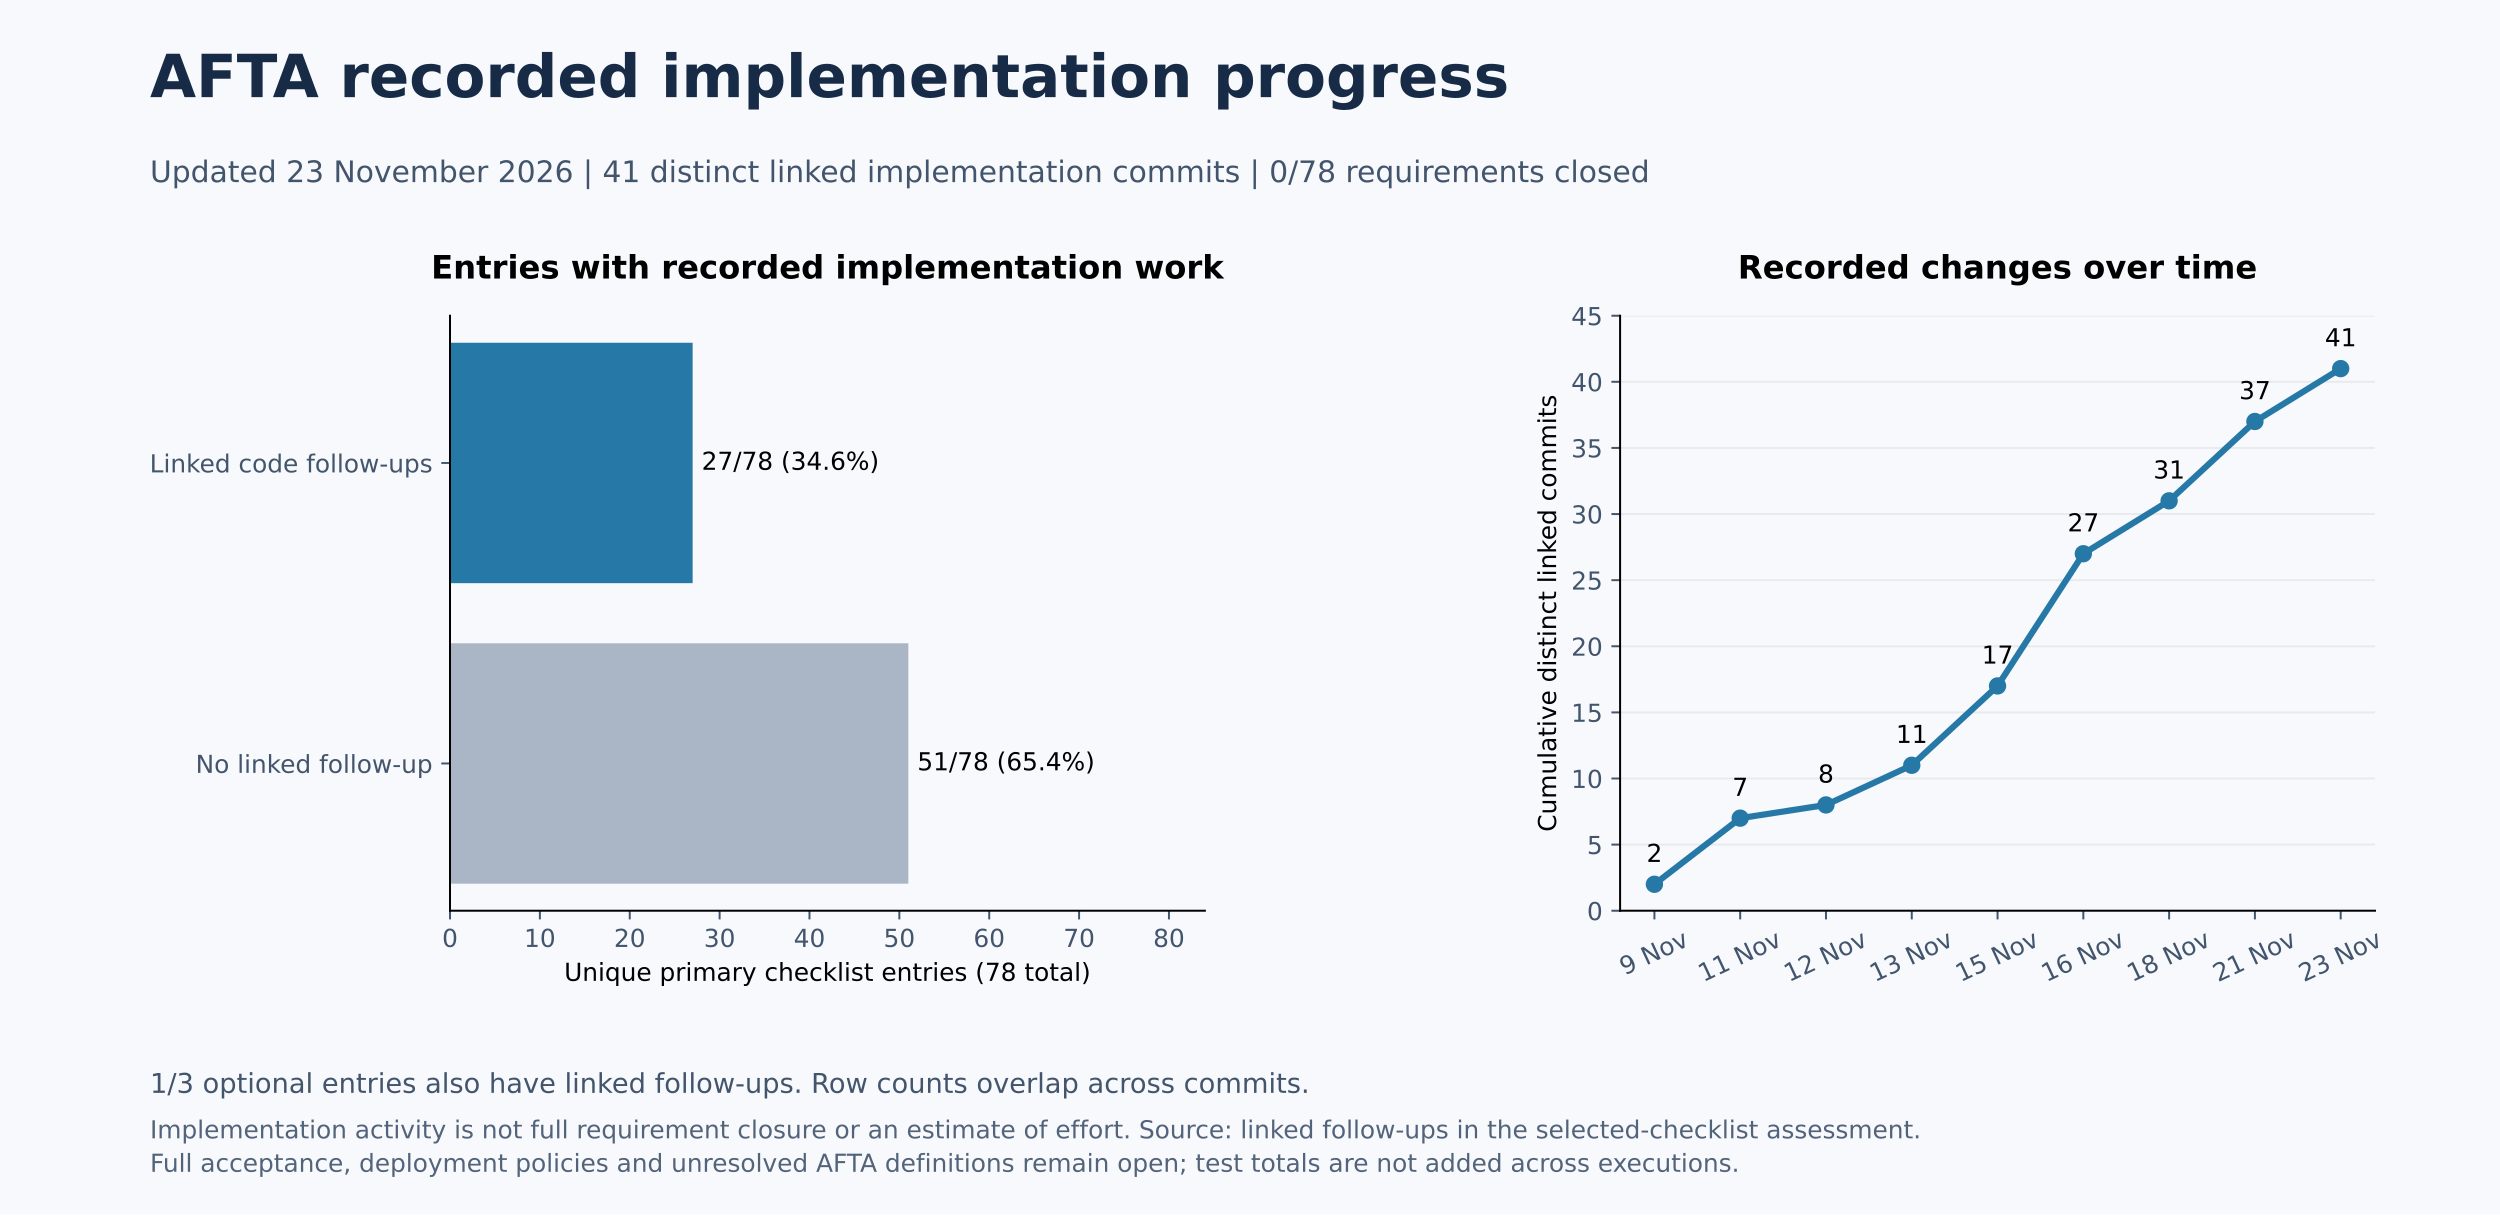
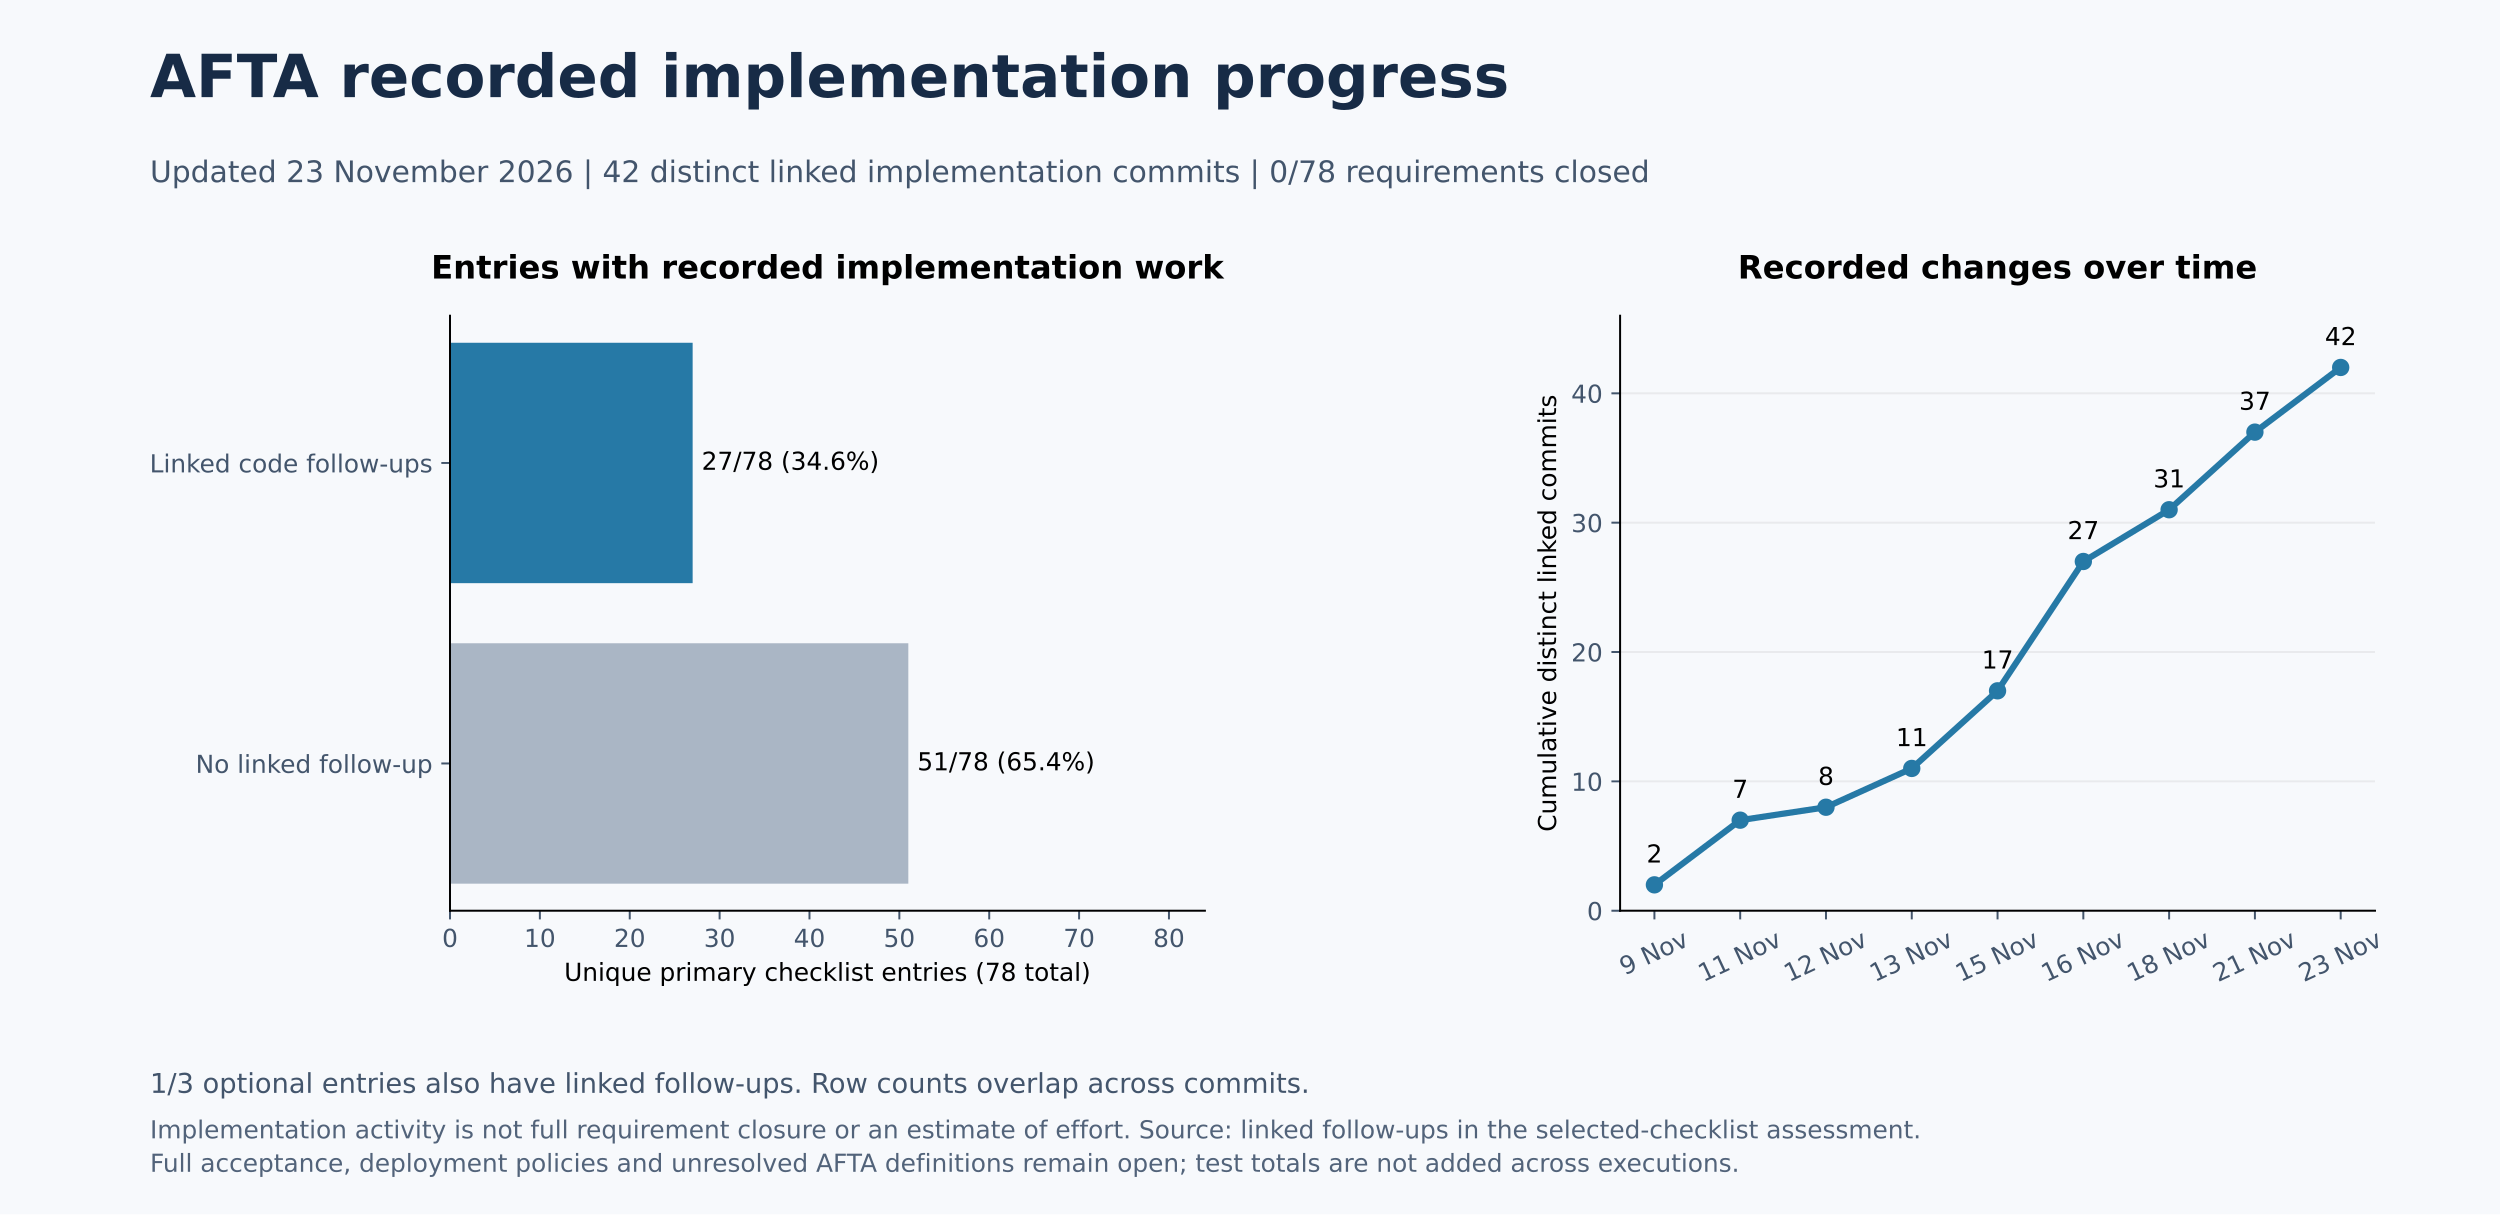
<svg xmlns="http://www.w3.org/2000/svg" xmlns:xlink="http://www.w3.org/1999/xlink" width="1008pt" height="489.6pt" viewBox="0 0 1008 489.6" version="1.1">
  <defs>
    <style type="text/css">*{stroke-linejoin: round; stroke-linecap: butt}</style>
  </defs>
  <g id="figure_1">
    <g id="patch_1">
      <path d="M 0 489.6 L 1008 489.6 L 1008 0 L 0 0 z " style="fill: #f7f9fc" />
    </g>
    <g id="axes_1">
      <g id="patch_2">
        <path d="M 181.44 367.2 L 485.816 367.2 L 485.816 127.296 L 181.44 127.296 z " style="fill: #f7f9fc" />
      </g>
      <g id="patch_3">
-         <path d="M 181.44 138.201 L 279.275 138.201 L 279.275 235.132 L 181.44 235.132 z " clip-path="url(#p65fdbb93b1)" style="fill: #2679a6" />
+         <path d="M 181.44 138.201 L 279.275 138.201 L 279.275 235.132 L 181.44 235.132 z " clip-path="url(#p24eb7e56e4)" style="fill: #2679a6" />
      </g>
      <g id="patch_4">
-         <path d="M 181.44 259.364 L 366.24 259.364 L 366.24 356.295 L 181.44 356.295 z " clip-path="url(#p65fdbb93b1)" style="fill: #aab6c5" />
+         <path d="M 181.44 259.364 L 366.24 259.364 L 366.24 356.295 L 181.44 356.295 z " clip-path="url(#p24eb7e56e4)" style="fill: #aab6c5" />
      </g>
      <g id="matplotlib.axis_1">
        <g id="xtick_1">
          <g id="line2d_1">
            <defs>
-               <path id="m35405074b1" d="M 0 0 L 0 3.5 " style="stroke: #43556c; stroke-width: 0.8" />
+               <path id="mef30258f08" d="M 0 0 L 0 3.5 " style="stroke: #43556c; stroke-width: 0.8" />
            </defs>
            <g>
-               <use xlink:href="#m35405074b1" x="181.44" y="367.2" style="fill: #43556c; stroke: #43556c; stroke-width: 0.8" />
+               <use xlink:href="#mef30258f08" x="181.44" y="367.2" style="fill: #43556c; stroke: #43556c; stroke-width: 0.8" />
            </g>
          </g>
          <g id="text_1">
            <text style="font-size: 10px; font-family: 'DejaVu Sans'; text-anchor: middle; fill: #43556c" x="181.44" y="381.798" transform="rotate(-0 181.44 381.7984)">0</text>
          </g>
        </g>
        <g id="xtick_2">
          <g id="line2d_2">
            <g>
-               <use xlink:href="#m35405074b1" x="217.675" y="367.2" style="fill: #43556c; stroke: #43556c; stroke-width: 0.8" />
+               <use xlink:href="#mef30258f08" x="217.675" y="367.2" style="fill: #43556c; stroke: #43556c; stroke-width: 0.8" />
            </g>
          </g>
          <g id="text_2">
            <text style="font-size: 10px; font-family: 'DejaVu Sans'; text-anchor: middle; fill: #43556c" x="217.675" y="381.798" transform="rotate(-0 217.6753 381.7984)">10</text>
          </g>
        </g>
        <g id="xtick_3">
          <g id="line2d_3">
            <g>
-               <use xlink:href="#m35405074b1" x="253.911" y="367.2" style="fill: #43556c; stroke: #43556c; stroke-width: 0.8" />
+               <use xlink:href="#mef30258f08" x="253.911" y="367.2" style="fill: #43556c; stroke: #43556c; stroke-width: 0.8" />
            </g>
          </g>
          <g id="text_3">
            <text style="font-size: 10px; font-family: 'DejaVu Sans'; text-anchor: middle; fill: #43556c" x="253.911" y="381.798" transform="rotate(-0 253.9106 381.7984)">20</text>
          </g>
        </g>
        <g id="xtick_4">
          <g id="line2d_4">
            <g>
-               <use xlink:href="#m35405074b1" x="290.146" y="367.2" style="fill: #43556c; stroke: #43556c; stroke-width: 0.8" />
+               <use xlink:href="#mef30258f08" x="290.146" y="367.2" style="fill: #43556c; stroke: #43556c; stroke-width: 0.8" />
            </g>
          </g>
          <g id="text_4">
            <text style="font-size: 10px; font-family: 'DejaVu Sans'; text-anchor: middle; fill: #43556c" x="290.146" y="381.798" transform="rotate(-0 290.1459 381.7984)">30</text>
          </g>
        </g>
        <g id="xtick_5">
          <g id="line2d_5">
            <g>
-               <use xlink:href="#m35405074b1" x="326.381" y="367.2" style="fill: #43556c; stroke: #43556c; stroke-width: 0.8" />
+               <use xlink:href="#mef30258f08" x="326.381" y="367.2" style="fill: #43556c; stroke: #43556c; stroke-width: 0.8" />
            </g>
          </g>
          <g id="text_5">
            <text style="font-size: 10px; font-family: 'DejaVu Sans'; text-anchor: middle; fill: #43556c" x="326.381" y="381.798" transform="rotate(-0 326.3812 381.7984)">40</text>
          </g>
        </g>
        <g id="xtick_6">
          <g id="line2d_6">
            <g>
-               <use xlink:href="#m35405074b1" x="362.616" y="367.2" style="fill: #43556c; stroke: #43556c; stroke-width: 0.8" />
+               <use xlink:href="#mef30258f08" x="362.616" y="367.2" style="fill: #43556c; stroke: #43556c; stroke-width: 0.8" />
            </g>
          </g>
          <g id="text_6">
            <text style="font-size: 10px; font-family: 'DejaVu Sans'; text-anchor: middle; fill: #43556c" x="362.616" y="381.798" transform="rotate(-0 362.6165 381.7984)">50</text>
          </g>
        </g>
        <g id="xtick_7">
          <g id="line2d_7">
            <g>
-               <use xlink:href="#m35405074b1" x="398.852" y="367.2" style="fill: #43556c; stroke: #43556c; stroke-width: 0.8" />
+               <use xlink:href="#mef30258f08" x="398.852" y="367.2" style="fill: #43556c; stroke: #43556c; stroke-width: 0.8" />
            </g>
          </g>
          <g id="text_7">
            <text style="font-size: 10px; font-family: 'DejaVu Sans'; text-anchor: middle; fill: #43556c" x="398.852" y="381.798" transform="rotate(-0 398.8518 381.7984)">60</text>
          </g>
        </g>
        <g id="xtick_8">
          <g id="line2d_8">
            <g>
-               <use xlink:href="#m35405074b1" x="435.087" y="367.2" style="fill: #43556c; stroke: #43556c; stroke-width: 0.8" />
+               <use xlink:href="#mef30258f08" x="435.087" y="367.2" style="fill: #43556c; stroke: #43556c; stroke-width: 0.8" />
            </g>
          </g>
          <g id="text_8">
            <text style="font-size: 10px; font-family: 'DejaVu Sans'; text-anchor: middle; fill: #43556c" x="435.087" y="381.798" transform="rotate(-0 435.0871 381.7984)">70</text>
          </g>
        </g>
        <g id="xtick_9">
          <g id="line2d_9">
            <g>
-               <use xlink:href="#m35405074b1" x="471.322" y="367.2" style="fill: #43556c; stroke: #43556c; stroke-width: 0.8" />
+               <use xlink:href="#mef30258f08" x="471.322" y="367.2" style="fill: #43556c; stroke: #43556c; stroke-width: 0.8" />
            </g>
          </g>
          <g id="text_9">
            <text style="font-size: 10px; font-family: 'DejaVu Sans'; text-anchor: middle; fill: #43556c" x="471.322" y="381.798" transform="rotate(-0 471.3224 381.7984)">80</text>
          </g>
        </g>
        <g id="text_10">
          <text style="font-size: 10px; font-family: 'DejaVu Sans'; text-anchor: middle" x="333.628" y="395.477" transform="rotate(-0 333.6282 395.4766)">Unique primary checklist entries (78 total)</text>
        </g>
      </g>
      <g id="matplotlib.axis_2">
        <g id="ytick_1">
          <g id="line2d_10">
            <defs>
-               <path id="m1a6f3d4fe9" d="M 0 0 L -3.5 0 " style="stroke: #43556c; stroke-width: 0.8" />
+               <path id="maafde3e74e" d="M 0 0 L -3.5 0 " style="stroke: #43556c; stroke-width: 0.8" />
            </defs>
            <g>
-               <use xlink:href="#m1a6f3d4fe9" x="181.44" y="186.666" style="fill: #43556c; stroke: #43556c; stroke-width: 0.8" />
+               <use xlink:href="#maafde3e74e" x="181.44" y="186.666" style="fill: #43556c; stroke: #43556c; stroke-width: 0.8" />
            </g>
          </g>
          <g id="text_11">
            <text style="font-size: 10px; font-family: 'DejaVu Sans'; text-anchor: end; fill: #43556c" x="174.44" y="190.465" transform="rotate(-0 174.44 190.4654)">Linked code follow-ups</text>
          </g>
        </g>
        <g id="ytick_2">
          <g id="line2d_11">
            <g>
-               <use xlink:href="#m1a6f3d4fe9" x="181.44" y="307.83" style="fill: #43556c; stroke: #43556c; stroke-width: 0.8" />
+               <use xlink:href="#maafde3e74e" x="181.44" y="307.83" style="fill: #43556c; stroke: #43556c; stroke-width: 0.8" />
            </g>
          </g>
          <g id="text_12">
            <text style="font-size: 10px; font-family: 'DejaVu Sans'; text-anchor: end; fill: #43556c" x="174.44" y="311.629" transform="rotate(-0 174.44 311.629)">No linked follow-up</text>
          </g>
        </g>
      </g>
      <g id="patch_5">
        <path d="M 181.44 367.2 L 181.44 127.296 " style="fill: none; stroke: #000000; stroke-width: 0.8; stroke-linejoin: miter; stroke-linecap: square" />
      </g>
      <g id="patch_6">
        <path d="M 181.44 367.2 L 485.816 367.2 " style="fill: none; stroke: #000000; stroke-width: 0.8; stroke-linejoin: miter; stroke-linecap: square" />
      </g>
      <g id="text_13">
        <text style="font-size: 10px; font-family: 'DejaVu Sans'; text-anchor: start" x="282.899" y="189.426" transform="rotate(-0 282.8988 189.4256)">27/78 (34.6%)</text>
      </g>
      <g id="text_14">
        <text style="font-size: 10px; font-family: 'DejaVu Sans'; text-anchor: start" x="369.864" y="310.589" transform="rotate(-0 369.8635 310.5892)">51/78 (65.4%)</text>
      </g>
      <g id="text_15">
        <text style="font-weight: 700; font-size: 13px; font-family: 'DejaVu Sans'; text-anchor: middle" x="333.628" y="112.296" transform="rotate(-0 333.6282 112.296)">Entries with recorded implementation work</text>
      </g>
    </g>
    <g id="axes_2">
      <g id="patch_7">
        <path d="M 653.224 367.2 L 957.6 367.2 L 957.6 127.296 L 653.224 127.296 z " style="fill: #f7f9fc" />
      </g>
      <g id="matplotlib.axis_3">
        <g id="xtick_10">
          <g id="line2d_12">
            <g>
-               <use xlink:href="#m35405074b1" x="667.059" y="367.2" style="fill: #43556c; stroke: #43556c; stroke-width: 0.8" />
+               <use xlink:href="#mef30258f08" x="667.059" y="367.2" style="fill: #43556c; stroke: #43556c; stroke-width: 0.8" />
            </g>
          </g>
          <g id="text_16">
            <text style="font-size: 10px; font-family: 'DejaVu Sans'; fill: #43556c" transform="translate(655.0566 393.3675) rotate(-25)">9 Nov</text>
          </g>
        </g>
        <g id="xtick_11">
          <g id="line2d_13">
            <g>
-               <use xlink:href="#m35405074b1" x="701.647" y="367.2" style="fill: #43556c; stroke: #43556c; stroke-width: 0.8" />
+               <use xlink:href="#mef30258f08" x="701.647" y="367.2" style="fill: #43556c; stroke: #43556c; stroke-width: 0.8" />
            </g>
          </g>
          <g id="text_17">
            <text style="font-size: 10px; font-family: 'DejaVu Sans'; fill: #43556c" transform="translate(686.7617 396.0565) rotate(-25)">11 Nov</text>
          </g>
        </g>
        <g id="xtick_12">
          <g id="line2d_14">
            <g>
-               <use xlink:href="#m35405074b1" x="736.235" y="367.2" style="fill: #43556c; stroke: #43556c; stroke-width: 0.8" />
+               <use xlink:href="#mef30258f08" x="736.235" y="367.2" style="fill: #43556c; stroke: #43556c; stroke-width: 0.8" />
            </g>
          </g>
          <g id="text_18">
            <text style="font-size: 10px; font-family: 'DejaVu Sans'; fill: #43556c" transform="translate(721.3499 396.0565) rotate(-25)">12 Nov</text>
          </g>
        </g>
        <g id="xtick_13">
          <g id="line2d_15">
            <g>
-               <use xlink:href="#m35405074b1" x="770.824" y="367.2" style="fill: #43556c; stroke: #43556c; stroke-width: 0.8" />
+               <use xlink:href="#mef30258f08" x="770.824" y="367.2" style="fill: #43556c; stroke: #43556c; stroke-width: 0.8" />
            </g>
          </g>
          <g id="text_19">
            <text style="font-size: 10px; font-family: 'DejaVu Sans'; fill: #43556c" transform="translate(755.9381 396.0565) rotate(-25)">13 Nov</text>
          </g>
        </g>
        <g id="xtick_14">
          <g id="line2d_16">
            <g>
-               <use xlink:href="#m35405074b1" x="805.412" y="367.2" style="fill: #43556c; stroke: #43556c; stroke-width: 0.8" />
+               <use xlink:href="#mef30258f08" x="805.412" y="367.2" style="fill: #43556c; stroke: #43556c; stroke-width: 0.8" />
            </g>
          </g>
          <g id="text_20">
            <text style="font-size: 10px; font-family: 'DejaVu Sans'; fill: #43556c" transform="translate(790.5264 396.0565) rotate(-25)">15 Nov</text>
          </g>
        </g>
        <g id="xtick_15">
          <g id="line2d_17">
            <g>
-               <use xlink:href="#m35405074b1" x="840" y="367.2" style="fill: #43556c; stroke: #43556c; stroke-width: 0.8" />
+               <use xlink:href="#mef30258f08" x="840" y="367.2" style="fill: #43556c; stroke: #43556c; stroke-width: 0.8" />
            </g>
          </g>
          <g id="text_21">
            <text style="font-size: 10px; font-family: 'DejaVu Sans'; fill: #43556c" transform="translate(825.1146 396.0565) rotate(-25)">16 Nov</text>
          </g>
        </g>
        <g id="xtick_16">
          <g id="line2d_18">
            <g>
-               <use xlink:href="#m35405074b1" x="874.588" y="367.2" style="fill: #43556c; stroke: #43556c; stroke-width: 0.8" />
+               <use xlink:href="#mef30258f08" x="874.588" y="367.2" style="fill: #43556c; stroke: #43556c; stroke-width: 0.8" />
            </g>
          </g>
          <g id="text_22">
            <text style="font-size: 10px; font-family: 'DejaVu Sans'; fill: #43556c" transform="translate(859.7028 396.0565) rotate(-25)">18 Nov</text>
          </g>
        </g>
        <g id="xtick_17">
          <g id="line2d_19">
            <g>
-               <use xlink:href="#m35405074b1" x="909.176" y="367.2" style="fill: #43556c; stroke: #43556c; stroke-width: 0.8" />
+               <use xlink:href="#mef30258f08" x="909.176" y="367.2" style="fill: #43556c; stroke: #43556c; stroke-width: 0.8" />
            </g>
          </g>
          <g id="text_23">
            <text style="font-size: 10px; font-family: 'DejaVu Sans'; fill: #43556c" transform="translate(894.2911 396.0565) rotate(-25)">21 Nov</text>
          </g>
        </g>
        <g id="xtick_18">
          <g id="line2d_20">
            <g>
-               <use xlink:href="#m35405074b1" x="943.765" y="367.2" style="fill: #43556c; stroke: #43556c; stroke-width: 0.8" />
+               <use xlink:href="#mef30258f08" x="943.765" y="367.2" style="fill: #43556c; stroke: #43556c; stroke-width: 0.8" />
            </g>
          </g>
          <g id="text_24">
            <text style="font-size: 10px; font-family: 'DejaVu Sans'; fill: #43556c" transform="translate(928.8793 396.0565) rotate(-25)">23 Nov</text>
          </g>
        </g>
      </g>
      <g id="matplotlib.axis_4">
        <g id="ytick_3">
          <g id="line2d_21">
-             <path d="M 653.224 367.2 L 957.6 367.2 " clip-path="url(#p12a7a31602)" style="fill: none; stroke: #b0b0b0; stroke-opacity: 0.2; stroke-width: 0.8; stroke-linecap: square" />
+             <path d="M 653.224 367.2 L 957.6 367.2 " clip-path="url(#p1311755c35)" style="fill: none; stroke: #b0b0b0; stroke-opacity: 0.2; stroke-width: 0.8; stroke-linecap: square" />
          </g>
          <g id="line2d_22">
            <g>
-               <use xlink:href="#m1a6f3d4fe9" x="653.224" y="367.2" style="fill: #43556c; stroke: #43556c; stroke-width: 0.8" />
+               <use xlink:href="#maafde3e74e" x="653.224" y="367.2" style="fill: #43556c; stroke: #43556c; stroke-width: 0.8" />
            </g>
          </g>
          <g id="text_25">
            <text style="font-size: 10px; font-family: 'DejaVu Sans'; text-anchor: end; fill: #43556c" x="646.224" y="370.999" transform="rotate(-0 646.2235 370.9992)">0</text>
          </g>
        </g>
        <g id="ytick_4">
          <g id="line2d_23">
-             <path d="M 653.224 340.544 L 957.6 340.544 " clip-path="url(#p12a7a31602)" style="fill: none; stroke: #b0b0b0; stroke-opacity: 0.2; stroke-width: 0.8; stroke-linecap: square" />
+             <path d="M 653.224 315.047 L 957.6 315.047 " clip-path="url(#p1311755c35)" style="fill: none; stroke: #b0b0b0; stroke-opacity: 0.2; stroke-width: 0.8; stroke-linecap: square" />
          </g>
          <g id="line2d_24">
            <g>
-               <use xlink:href="#m1a6f3d4fe9" x="653.224" y="340.544" style="fill: #43556c; stroke: #43556c; stroke-width: 0.8" />
+               <use xlink:href="#maafde3e74e" x="653.224" y="315.047" style="fill: #43556c; stroke: #43556c; stroke-width: 0.8" />
            </g>
          </g>
          <g id="text_26">
-             <text style="font-size: 10px; font-family: 'DejaVu Sans'; text-anchor: end; fill: #43556c" x="646.224" y="344.343" transform="rotate(-0 646.2235 344.3432)">5</text>
+             <text style="font-size: 10px; font-family: 'DejaVu Sans'; text-anchor: end; fill: #43556c" x="646.224" y="318.846" transform="rotate(-0 646.2235 318.8462)">10</text>
          </g>
        </g>
        <g id="ytick_5">
          <g id="line2d_25">
-             <path d="M 653.224 313.888 L 957.6 313.888 " clip-path="url(#p12a7a31602)" style="fill: none; stroke: #b0b0b0; stroke-opacity: 0.2; stroke-width: 0.8; stroke-linecap: square" />
+             <path d="M 653.224 262.894 L 957.6 262.894 " clip-path="url(#p1311755c35)" style="fill: none; stroke: #b0b0b0; stroke-opacity: 0.2; stroke-width: 0.8; stroke-linecap: square" />
          </g>
          <g id="line2d_26">
            <g>
-               <use xlink:href="#m1a6f3d4fe9" x="653.224" y="313.888" style="fill: #43556c; stroke: #43556c; stroke-width: 0.8" />
+               <use xlink:href="#maafde3e74e" x="653.224" y="262.894" style="fill: #43556c; stroke: #43556c; stroke-width: 0.8" />
            </g>
          </g>
          <g id="text_27">
-             <text style="font-size: 10px; font-family: 'DejaVu Sans'; text-anchor: end; fill: #43556c" x="646.224" y="317.687" transform="rotate(-0 646.2235 317.6872)">10</text>
+             <text style="font-size: 10px; font-family: 'DejaVu Sans'; text-anchor: end; fill: #43556c" x="646.224" y="266.693" transform="rotate(-0 646.2235 266.6931)">20</text>
          </g>
        </g>
        <g id="ytick_6">
          <g id="line2d_27">
-             <path d="M 653.224 287.232 L 957.6 287.232 " clip-path="url(#p12a7a31602)" style="fill: none; stroke: #b0b0b0; stroke-opacity: 0.2; stroke-width: 0.8; stroke-linecap: square" />
+             <path d="M 653.224 210.741 L 957.6 210.741 " clip-path="url(#p1311755c35)" style="fill: none; stroke: #b0b0b0; stroke-opacity: 0.2; stroke-width: 0.8; stroke-linecap: square" />
          </g>
          <g id="line2d_28">
            <g>
-               <use xlink:href="#m1a6f3d4fe9" x="653.224" y="287.232" style="fill: #43556c; stroke: #43556c; stroke-width: 0.8" />
+               <use xlink:href="#maafde3e74e" x="653.224" y="210.741" style="fill: #43556c; stroke: #43556c; stroke-width: 0.8" />
            </g>
          </g>
          <g id="text_28">
-             <text style="font-size: 10px; font-family: 'DejaVu Sans'; text-anchor: end; fill: #43556c" x="646.224" y="291.031" transform="rotate(-0 646.2235 291.0312)">15</text>
+             <text style="font-size: 10px; font-family: 'DejaVu Sans'; text-anchor: end; fill: #43556c" x="646.224" y="214.54" transform="rotate(-0 646.2235 214.5401)">30</text>
          </g>
        </g>
        <g id="ytick_7">
          <g id="line2d_29">
-             <path d="M 653.224 260.576 L 957.6 260.576 " clip-path="url(#p12a7a31602)" style="fill: none; stroke: #b0b0b0; stroke-opacity: 0.2; stroke-width: 0.8; stroke-linecap: square" />
+             <path d="M 653.224 158.588 L 957.6 158.588 " clip-path="url(#p1311755c35)" style="fill: none; stroke: #b0b0b0; stroke-opacity: 0.2; stroke-width: 0.8; stroke-linecap: square" />
          </g>
          <g id="line2d_30">
            <g>
-               <use xlink:href="#m1a6f3d4fe9" x="653.224" y="260.576" style="fill: #43556c; stroke: #43556c; stroke-width: 0.8" />
+               <use xlink:href="#maafde3e74e" x="653.224" y="158.588" style="fill: #43556c; stroke: #43556c; stroke-width: 0.8" />
            </g>
          </g>
          <g id="text_29">
-             <text style="font-size: 10px; font-family: 'DejaVu Sans'; text-anchor: end; fill: #43556c" x="646.224" y="264.375" transform="rotate(-0 646.2235 264.3752)">20</text>
-           </g>
-         </g>
-         <g id="ytick_8">
-           <g id="line2d_31">
-             <path d="M 653.224 233.92 L 957.6 233.92 " clip-path="url(#p12a7a31602)" style="fill: none; stroke: #b0b0b0; stroke-opacity: 0.2; stroke-width: 0.8; stroke-linecap: square" />
-           </g>
-           <g id="line2d_32">
-             <g>
-               <use xlink:href="#m1a6f3d4fe9" x="653.224" y="233.92" style="fill: #43556c; stroke: #43556c; stroke-width: 0.8" />
-             </g>
-           </g>
-           <g id="text_30">
-             <text style="font-size: 10px; font-family: 'DejaVu Sans'; text-anchor: end; fill: #43556c" x="646.224" y="237.719" transform="rotate(-0 646.2235 237.7192)">25</text>
-           </g>
-         </g>
-         <g id="ytick_9">
-           <g id="line2d_33">
-             <path d="M 653.224 207.264 L 957.6 207.264 " clip-path="url(#p12a7a31602)" style="fill: none; stroke: #b0b0b0; stroke-opacity: 0.2; stroke-width: 0.8; stroke-linecap: square" />
-           </g>
-           <g id="line2d_34">
-             <g>
-               <use xlink:href="#m1a6f3d4fe9" x="653.224" y="207.264" style="fill: #43556c; stroke: #43556c; stroke-width: 0.8" />
-             </g>
-           </g>
-           <g id="text_31">
-             <text style="font-size: 10px; font-family: 'DejaVu Sans'; text-anchor: end; fill: #43556c" x="646.224" y="211.063" transform="rotate(-0 646.2235 211.0632)">30</text>
-           </g>
-         </g>
-         <g id="ytick_10">
-           <g id="line2d_35">
-             <path d="M 653.224 180.608 L 957.6 180.608 " clip-path="url(#p12a7a31602)" style="fill: none; stroke: #b0b0b0; stroke-opacity: 0.2; stroke-width: 0.8; stroke-linecap: square" />
-           </g>
-           <g id="line2d_36">
-             <g>
-               <use xlink:href="#m1a6f3d4fe9" x="653.224" y="180.608" style="fill: #43556c; stroke: #43556c; stroke-width: 0.8" />
-             </g>
-           </g>
-           <g id="text_32">
-             <text style="font-size: 10px; font-family: 'DejaVu Sans'; text-anchor: end; fill: #43556c" x="646.224" y="184.407" transform="rotate(-0 646.2235 184.4072)">35</text>
-           </g>
-         </g>
-         <g id="ytick_11">
-           <g id="line2d_37">
-             <path d="M 653.224 153.952 L 957.6 153.952 " clip-path="url(#p12a7a31602)" style="fill: none; stroke: #b0b0b0; stroke-opacity: 0.2; stroke-width: 0.8; stroke-linecap: square" />
-           </g>
-           <g id="line2d_38">
-             <g>
-               <use xlink:href="#m1a6f3d4fe9" x="653.224" y="153.952" style="fill: #43556c; stroke: #43556c; stroke-width: 0.8" />
-             </g>
-           </g>
-           <g id="text_33">
-             <text style="font-size: 10px; font-family: 'DejaVu Sans'; text-anchor: end; fill: #43556c" x="646.224" y="157.751" transform="rotate(-0 646.2235 157.7512)">40</text>
-           </g>
-         </g>
-         <g id="ytick_12">
-           <g id="line2d_39">
-             <path d="M 653.224 127.296 L 957.6 127.296 " clip-path="url(#p12a7a31602)" style="fill: none; stroke: #b0b0b0; stroke-opacity: 0.2; stroke-width: 0.8; stroke-linecap: square" />
-           </g>
-           <g id="line2d_40">
-             <g>
-               <use xlink:href="#m1a6f3d4fe9" x="653.224" y="127.296" style="fill: #43556c; stroke: #43556c; stroke-width: 0.8" />
-             </g>
-           </g>
-           <g id="text_34">
-             <text style="font-size: 10px; font-family: 'DejaVu Sans'; text-anchor: end; fill: #43556c" x="646.224" y="131.095" transform="rotate(-0 646.2235 131.0952)">45</text>
-           </g>
-         </g>
-         <g id="text_35">
+             <text style="font-size: 10px; font-family: 'DejaVu Sans'; text-anchor: end; fill: #43556c" x="646.224" y="162.387" transform="rotate(-0 646.2235 162.387)">40</text>
+           </g>
+         </g>
+         <g id="text_30">
          <text style="font-size: 10px; font-family: 'DejaVu Sans'; text-anchor: middle" x="627.419" y="247.248" transform="rotate(-90 627.4188 247.248)">Cumulative distinct linked commits</text>
        </g>
      </g>
-       <g id="line2d_41">
-         <path d="M 667.059 356.538 L 701.647 329.882 L 736.235 324.55 L 770.824 308.557 L 805.412 276.57 L 840 223.258 L 874.588 201.933 L 909.176 169.946 L 943.765 148.621 " clip-path="url(#p12a7a31602)" style="fill: none; stroke: #2679a6; stroke-width: 2.5; stroke-linecap: square" />
+       <g id="line2d_31">
+         <path d="M 667.059 356.769 L 701.647 330.693 L 736.235 325.478 L 770.824 309.832 L 805.412 278.54 L 840 226.387 L 874.588 205.526 L 909.176 174.234 L 943.765 148.157 " clip-path="url(#p1311755c35)" style="fill: none; stroke: #2679a6; stroke-width: 2.5; stroke-linecap: square" />
        <defs>
-           <path id="ma5f1cd28a2" d="M 0 3 C 0.796 3 1.559 2.684 2.121 2.121 C 2.684 1.559 3 0.796 3 0 C 3 -0.796 2.684 -1.559 2.121 -2.121 C 1.559 -2.684 0.796 -3 0 -3 C -0.796 -3 -1.559 -2.684 -2.121 -2.121 C -2.684 -1.559 -3 -0.796 -3 0 C -3 0.796 -2.684 1.559 -2.121 2.121 C -1.559 2.684 -0.796 3 0 3 z " style="stroke: #2679a6" />
+           <path id="m362eb6fb2a" d="M 0 3 C 0.796 3 1.559 2.684 2.121 2.121 C 2.684 1.559 3 0.796 3 0 C 3 -0.796 2.684 -1.559 2.121 -2.121 C 1.559 -2.684 0.796 -3 0 -3 C -0.796 -3 -1.559 -2.684 -2.121 -2.121 C -2.684 -1.559 -3 -0.796 -3 0 C -3 0.796 -2.684 1.559 -2.121 2.121 C -1.559 2.684 -0.796 3 0 3 z " style="stroke: #2679a6" />
        </defs>
-         <g clip-path="url(#p12a7a31602)">
-           <use xlink:href="#ma5f1cd28a2" x="667.059" y="356.538" style="fill: #2679a6; stroke: #2679a6" />
-           <use xlink:href="#ma5f1cd28a2" x="701.647" y="329.882" style="fill: #2679a6; stroke: #2679a6" />
-           <use xlink:href="#ma5f1cd28a2" x="736.235" y="324.55" style="fill: #2679a6; stroke: #2679a6" />
-           <use xlink:href="#ma5f1cd28a2" x="770.824" y="308.557" style="fill: #2679a6; stroke: #2679a6" />
-           <use xlink:href="#ma5f1cd28a2" x="805.412" y="276.57" style="fill: #2679a6; stroke: #2679a6" />
-           <use xlink:href="#ma5f1cd28a2" x="840" y="223.258" style="fill: #2679a6; stroke: #2679a6" />
-           <use xlink:href="#ma5f1cd28a2" x="874.588" y="201.933" style="fill: #2679a6; stroke: #2679a6" />
-           <use xlink:href="#ma5f1cd28a2" x="909.176" y="169.946" style="fill: #2679a6; stroke: #2679a6" />
-           <use xlink:href="#ma5f1cd28a2" x="943.765" y="148.621" style="fill: #2679a6; stroke: #2679a6" />
+         <g clip-path="url(#p1311755c35)">
+           <use xlink:href="#m362eb6fb2a" x="667.059" y="356.769" style="fill: #2679a6; stroke: #2679a6" />
+           <use xlink:href="#m362eb6fb2a" x="701.647" y="330.693" style="fill: #2679a6; stroke: #2679a6" />
+           <use xlink:href="#m362eb6fb2a" x="736.235" y="325.478" style="fill: #2679a6; stroke: #2679a6" />
+           <use xlink:href="#m362eb6fb2a" x="770.824" y="309.832" style="fill: #2679a6; stroke: #2679a6" />
+           <use xlink:href="#m362eb6fb2a" x="805.412" y="278.54" style="fill: #2679a6; stroke: #2679a6" />
+           <use xlink:href="#m362eb6fb2a" x="840" y="226.387" style="fill: #2679a6; stroke: #2679a6" />
+           <use xlink:href="#m362eb6fb2a" x="874.588" y="205.526" style="fill: #2679a6; stroke: #2679a6" />
+           <use xlink:href="#m362eb6fb2a" x="909.176" y="174.234" style="fill: #2679a6; stroke: #2679a6" />
+           <use xlink:href="#m362eb6fb2a" x="943.765" y="148.157" style="fill: #2679a6; stroke: #2679a6" />
        </g>
      </g>
      <g id="patch_8">
        <path d="M 653.224 367.2 L 653.224 127.296 " style="fill: none; stroke: #000000; stroke-width: 0.8; stroke-linejoin: miter; stroke-linecap: square" />
      </g>
      <g id="patch_9">
        <path d="M 653.224 367.2 L 957.6 367.2 " style="fill: none; stroke: #000000; stroke-width: 0.8; stroke-linejoin: miter; stroke-linecap: square" />
      </g>
+       <g id="text_31">
+         <text style="font-size: 10px; font-family: 'DejaVu Sans'; text-anchor: middle" x="667.059" y="347.769" transform="rotate(-0 667.0588 347.7694)">2</text>
+       </g>
+       <g id="text_32">
+         <text style="font-size: 10px; font-family: 'DejaVu Sans'; text-anchor: middle" x="701.647" y="321.693" transform="rotate(-0 701.6471 321.6929)">7</text>
+       </g>
+       <g id="text_33">
+         <text style="font-size: 10px; font-family: 'DejaVu Sans'; text-anchor: middle" x="736.235" y="316.478" transform="rotate(-0 736.2353 316.4776)">8</text>
+       </g>
+       <g id="text_34">
+         <text style="font-size: 10px; font-family: 'DejaVu Sans'; text-anchor: middle" x="770.824" y="300.832" transform="rotate(-0 770.8235 300.8317)">11</text>
+       </g>
+       <g id="text_35">
+         <text style="font-size: 10px; font-family: 'DejaVu Sans'; text-anchor: middle" x="805.412" y="269.54" transform="rotate(-0 805.4118 269.5398)">17</text>
+       </g>
      <g id="text_36">
-         <text style="font-size: 10px; font-family: 'DejaVu Sans'; text-anchor: middle" x="667.059" y="347.538" transform="rotate(-0 667.0588 347.5376)">2</text>
+         <text style="font-size: 10px; font-family: 'DejaVu Sans'; text-anchor: middle" x="840" y="217.387" transform="rotate(-0 840 217.3868)">27</text>
      </g>
      <g id="text_37">
-         <text style="font-size: 10px; font-family: 'DejaVu Sans'; text-anchor: middle" x="701.647" y="320.882" transform="rotate(-0 701.6471 320.8816)">7</text>
+         <text style="font-size: 10px; font-family: 'DejaVu Sans'; text-anchor: middle" x="874.588" y="196.526" transform="rotate(-0 874.5882 196.5256)">31</text>
      </g>
      <g id="text_38">
-         <text style="font-size: 10px; font-family: 'DejaVu Sans'; text-anchor: middle" x="736.235" y="315.55" transform="rotate(-0 736.2353 315.5504)">8</text>
+         <text style="font-size: 10px; font-family: 'DejaVu Sans'; text-anchor: middle" x="909.176" y="165.234" transform="rotate(-0 909.1765 165.2337)">37</text>
      </g>
      <g id="text_39">
-         <text style="font-size: 10px; font-family: 'DejaVu Sans'; text-anchor: middle" x="770.824" y="299.557" transform="rotate(-0 770.8235 299.5568)">11</text>
+         <text style="font-size: 10px; font-family: 'DejaVu Sans'; text-anchor: middle" x="943.765" y="139.157" transform="rotate(-0 943.7647 139.1572)">42</text>
      </g>
      <g id="text_40">
-         <text style="font-size: 10px; font-family: 'DejaVu Sans'; text-anchor: middle" x="805.412" y="267.57" transform="rotate(-0 805.4118 267.5696)">17</text>
-       </g>
-       <g id="text_41">
-         <text style="font-size: 10px; font-family: 'DejaVu Sans'; text-anchor: middle" x="840" y="214.258" transform="rotate(-0 840 214.2576)">27</text>
-       </g>
-       <g id="text_42">
-         <text style="font-size: 10px; font-family: 'DejaVu Sans'; text-anchor: middle" x="874.588" y="192.933" transform="rotate(-0 874.5882 192.9328)">31</text>
-       </g>
-       <g id="text_43">
-         <text style="font-size: 10px; font-family: 'DejaVu Sans'; text-anchor: middle" x="909.176" y="160.946" transform="rotate(-0 909.1765 160.9456)">37</text>
-       </g>
-       <g id="text_44">
-         <text style="font-size: 10px; font-family: 'DejaVu Sans'; text-anchor: middle" x="943.765" y="139.621" transform="rotate(-0 943.7647 139.6208)">41</text>
-       </g>
-       <g id="text_45">
        <text style="font-weight: 700; font-size: 13px; font-family: 'DejaVu Sans'; text-anchor: middle" x="805.412" y="112.296" transform="rotate(-0 805.4118 112.296)">Recorded changes over time</text>
      </g>
    </g>
-     <g id="text_46">
+     <g id="text_41">
      <text style="font-weight: 700; font-size: 24px; font-family: 'DejaVu Sans'; text-anchor: start; fill: #172b46" x="60.48" y="39.168" transform="rotate(-0 60.48 39.168)">AFTA recorded implementation progress</text>
    </g>
-     <g id="text_47">
-       <text style="font-size: 12px; font-family: 'DejaVu Sans'; text-anchor: start; fill: #43556c" x="60.48" y="73.44" transform="rotate(-0 60.48 73.44)">Updated 23 November 2026 | 41 distinct linked implementation commits | 0/78 requirements closed</text>
-     </g>
-     <g id="text_48">
+     <g id="text_42">
+       <text style="font-size: 12px; font-family: 'DejaVu Sans'; text-anchor: start; fill: #43556c" x="60.48" y="73.44" transform="rotate(-0 60.48 73.44)">Updated 23 November 2026 | 42 distinct linked implementation commits | 0/78 requirements closed</text>
+     </g>
+     <g id="text_43">
      <text style="font-size: 11px; font-family: 'DejaVu Sans'; text-anchor: start; fill: #43556c" x="60.48" y="440.64" transform="rotate(-0 60.48 440.64)">1/3 optional entries also have linked follow-ups. Row counts overlap across commits.</text>
    </g>
-     <g id="text_49">
+     <g id="text_44">
      <text style="font-size: 10px; font-family: 'DejaVu Sans'; fill: #52637a" transform="translate(60.48 458.9867)">Implementation activity is not full requirement closure or an estimate of effort. Source: linked follow-ups in the selected-checklist assessment.</text>
      <text style="font-size: 10px; font-family: 'DejaVu Sans'; fill: #52637a" transform="translate(60.48 472.464)">Full acceptance, deployment policies and unresolved AFTA definitions remain open; test totals are not added across executions.</text>
    </g>
  </g>
  <defs>
-     <clipPath id="p65fdbb93b1">
+     <clipPath id="p24eb7e56e4">
      <rect x="181.44" y="127.296" width="304.376" height="239.904" />
    </clipPath>
-     <clipPath id="p12a7a31602">
+     <clipPath id="p1311755c35">
      <rect x="653.224" y="127.296" width="304.376" height="239.904" />
    </clipPath>
  </defs>
</svg>
